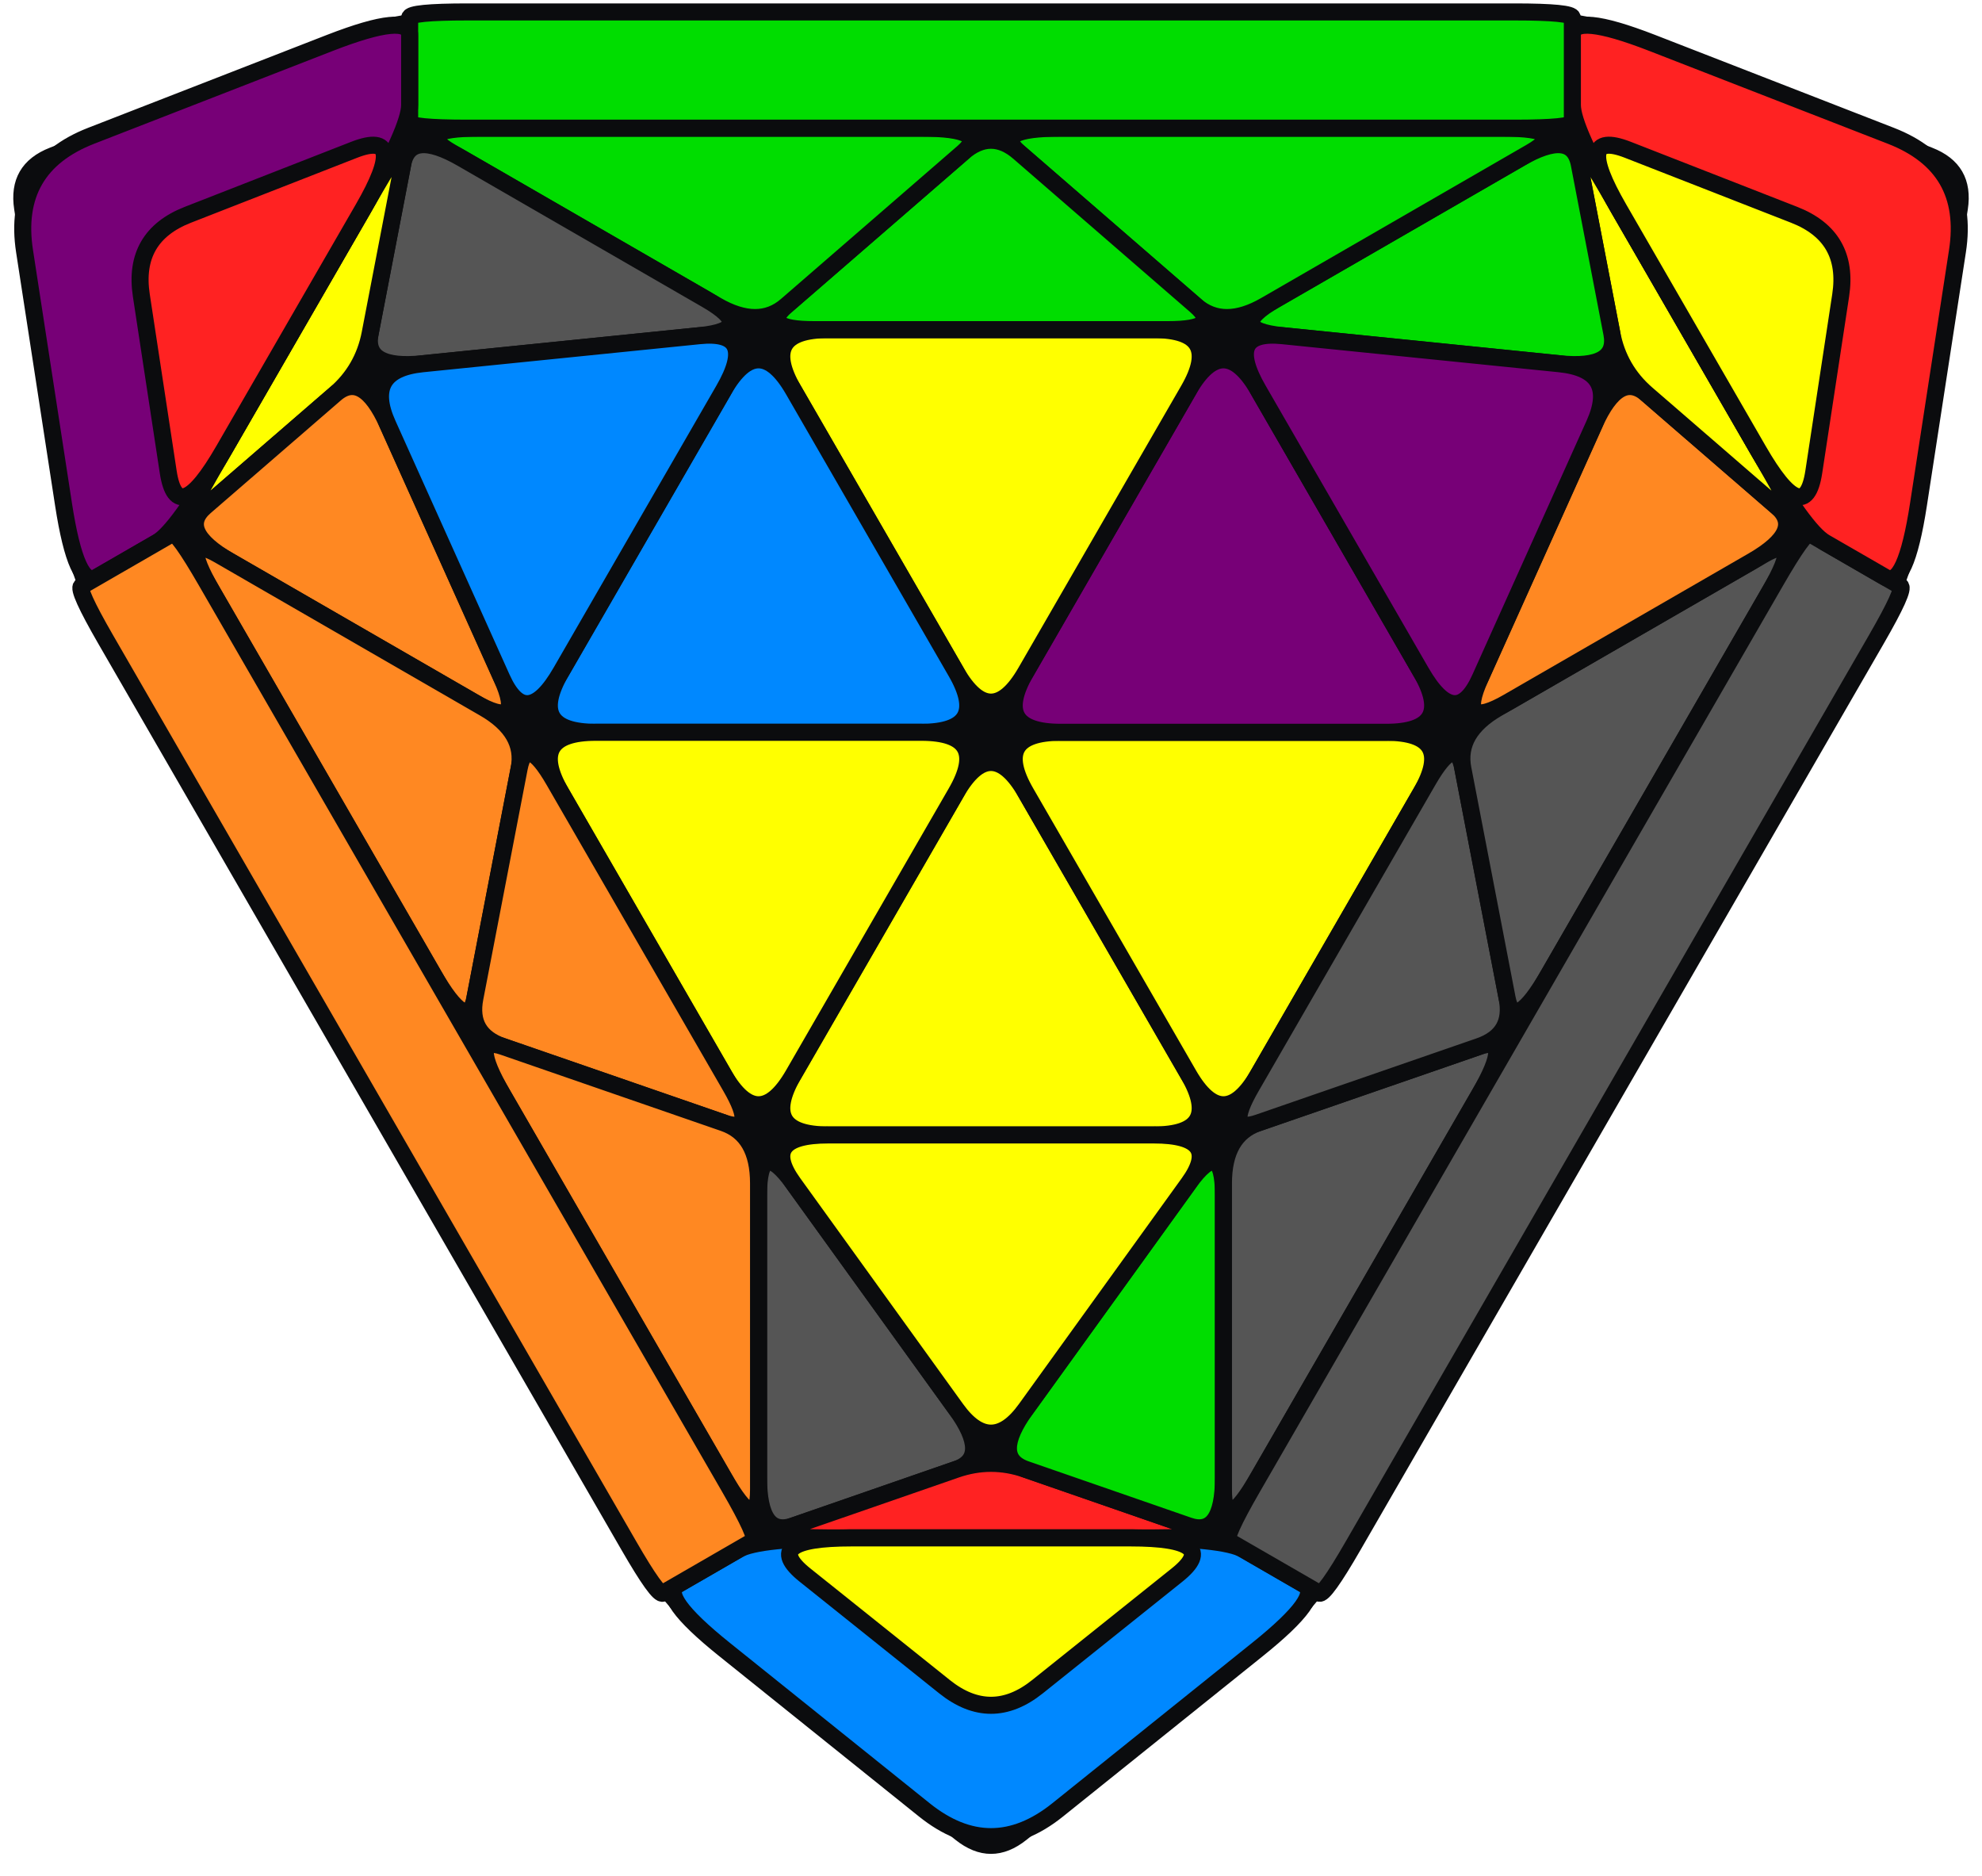
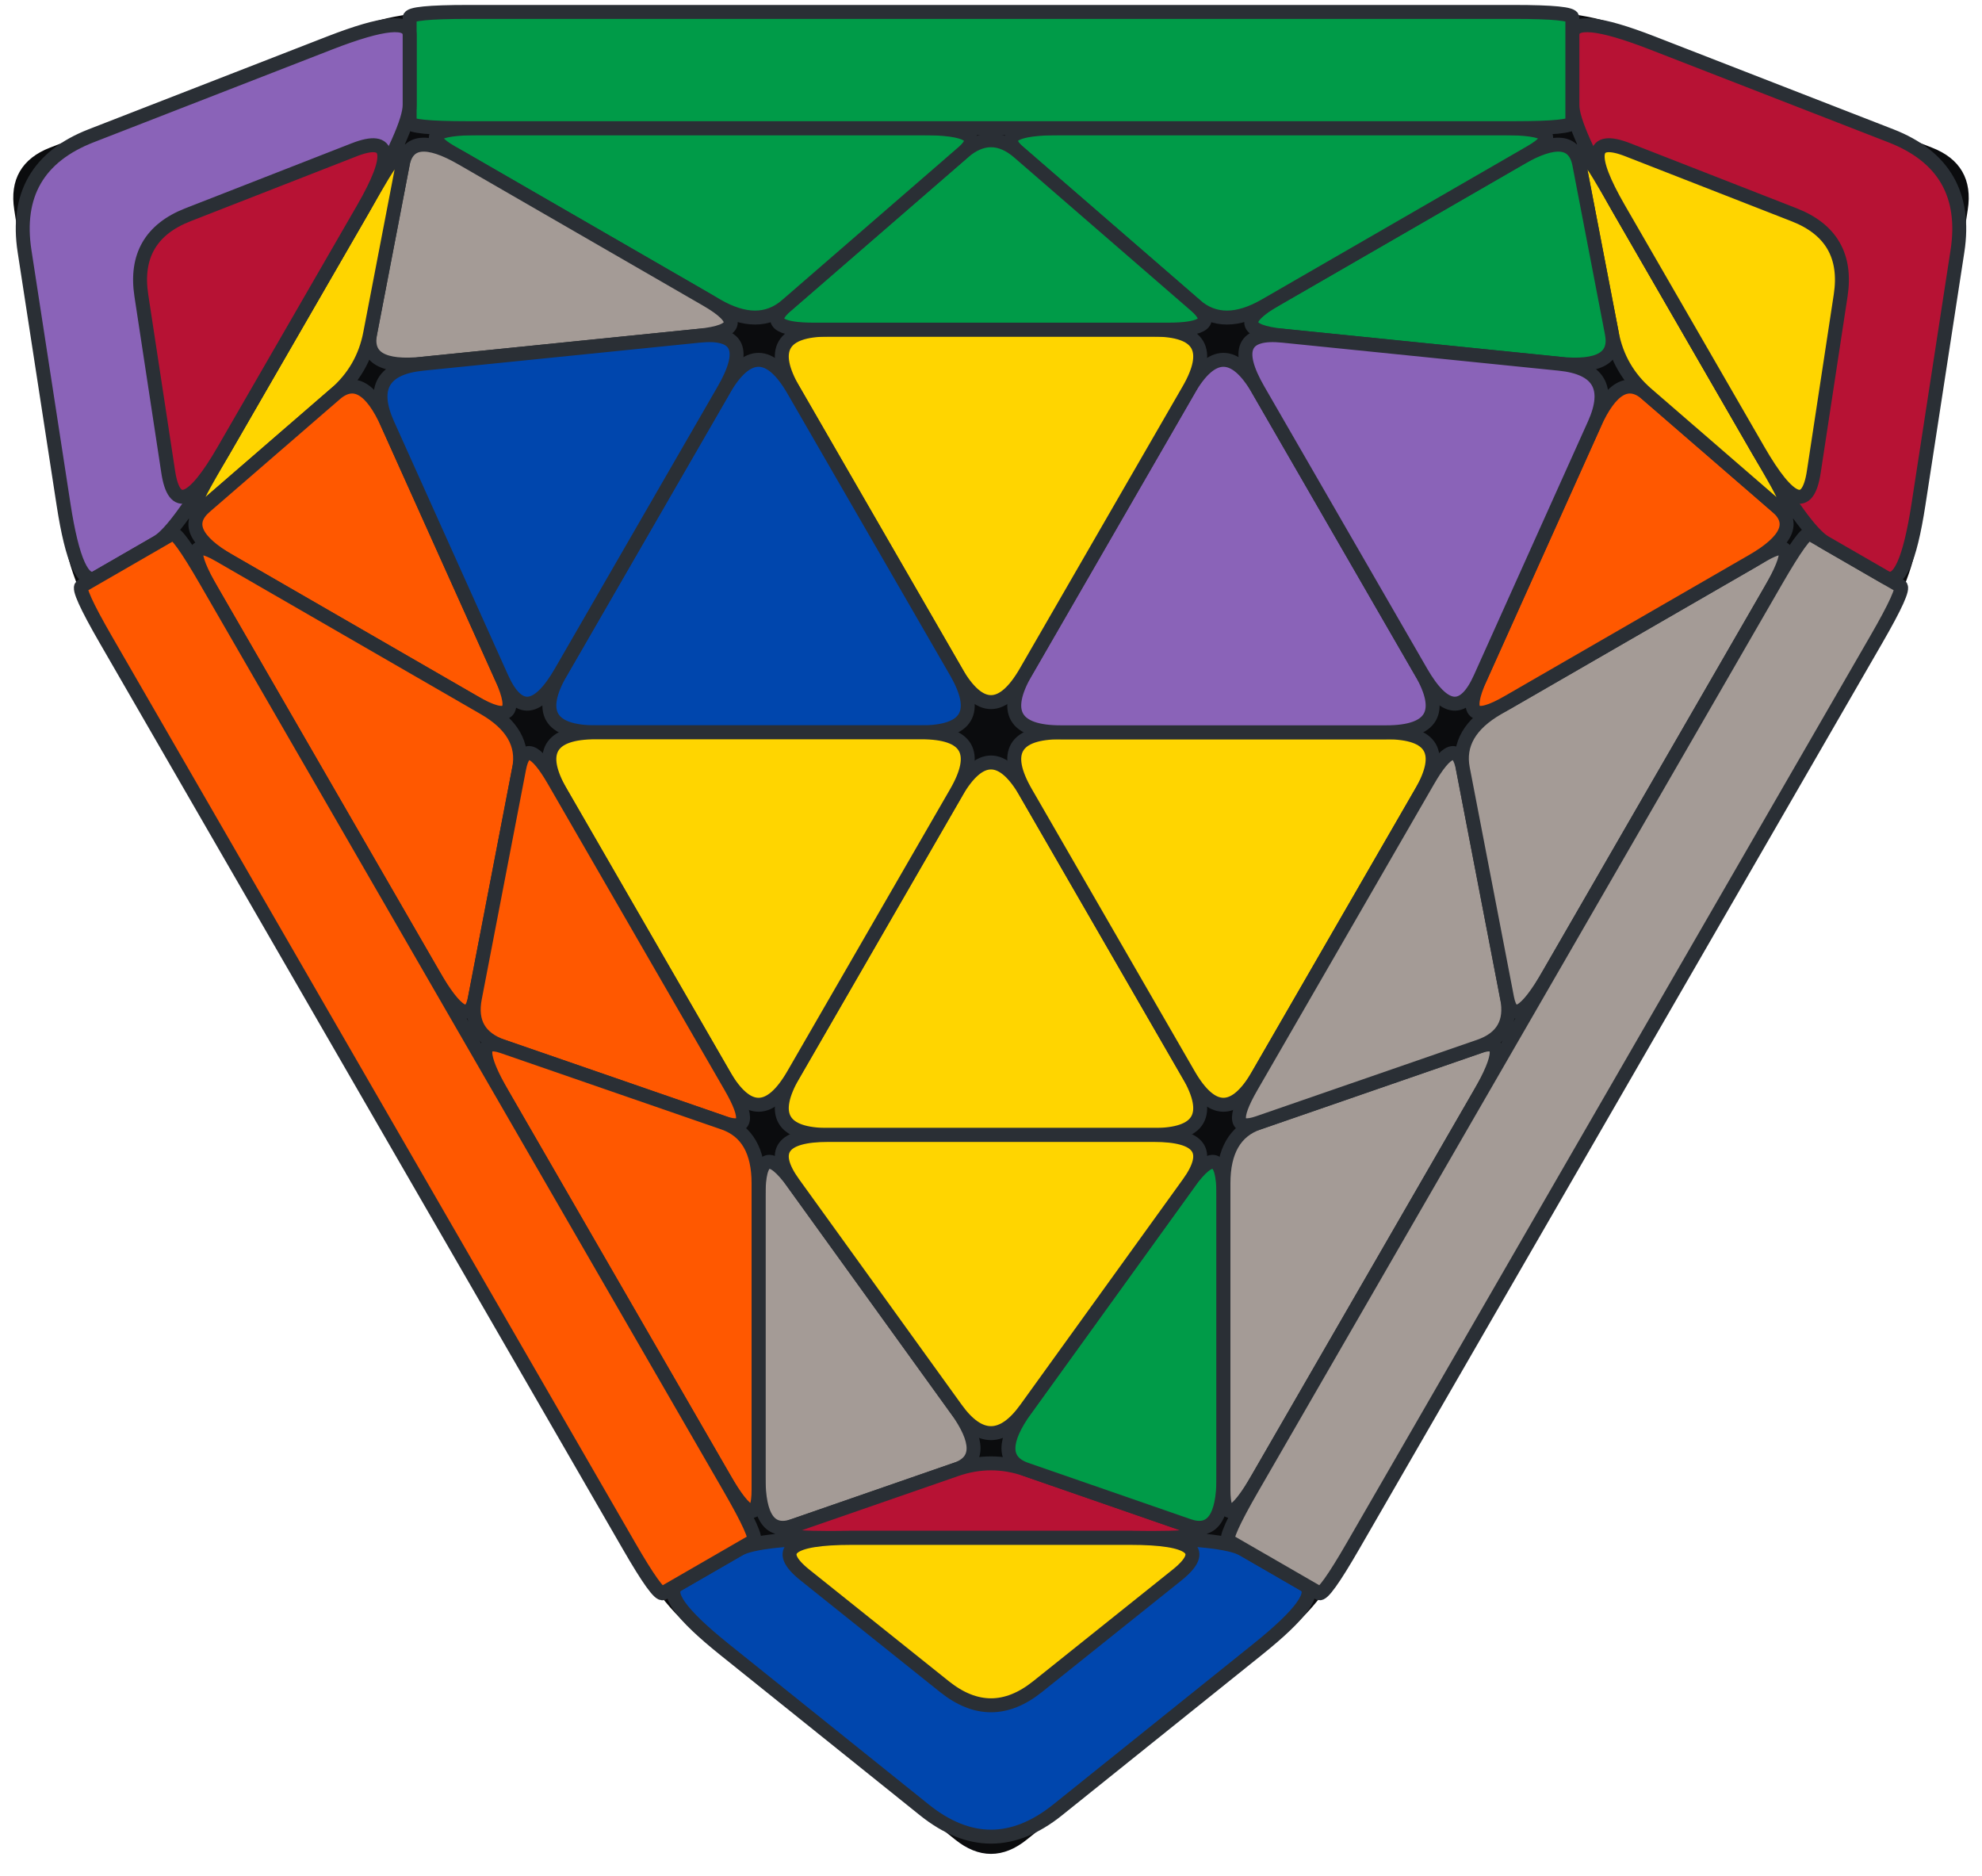
<svg xmlns="http://www.w3.org/2000/svg" viewBox="-12.79 -9.45 25.58 24.2" role="img" aria-label="TCP A2 Triangle combination and permutation, FTO 2-Look L3T case diagram">
+   <rect x="-10.95" y="24.08" width="27.2" height="NaN" fill="#f5f5f0" rx="2.5" />
  <path d="M-3.869 11.491L-0.430 14.251Q0.000 14.596,0.430 14.251L3.869 11.491 L0.430 14.251L3.869 11.491Q4.299 11.146,5.049 9.847L11.052 -0.550 L5.049 9.847L11.052 -0.550Q11.802 -1.850,11.886 -2.395L12.557 -6.753 L11.886 -2.395L12.557 -6.753Q12.641 -7.298,12.127 -7.498L8.017 -9.096 L12.127 -7.498L8.017 -9.096Q7.503 -9.296,6.003 -9.296L-6.003 -9.296 L6.003 -9.296L-6.003 -9.296Q-7.503 -9.296,-8.017 -9.096L-12.127 -7.498 L-8.017 -9.096L-12.127 -7.498Q-12.641 -7.298,-12.557 -6.753L-11.886 -2.395 L-12.557 -6.753L-11.886 -2.395Q-11.802 -1.850,-11.052 -0.550L-5.049 9.847 L-11.052 -0.550L-5.049 9.847Q-4.299 11.146,-3.869 11.491L-0.430 14.251Z" fill="#0b0c0e" stroke="#0b0c0e" stroke-width="0.1" stroke-linejoin="round" />
-   <path d="M-0.450 0.779L-2.550 4.417Q-3.000 5.196,-2.100 5.196L2.100 5.196 L-2.100 5.196L2.100 5.196Q3.000 5.196,2.550 4.417L0.450 0.779 L2.550 4.417L0.450 0.779Q0.000 0.000,-0.450 0.779L-2.550 4.417Z" fill="#ff0" stroke="#0b0c0e" stroke-width="0.22" stroke-linejoin="round" />
-   <path d="M-3.000 5.976L-3.000 9.616Q-3.000 10.396,-2.550 10.240L-0.450 9.512 L-2.550 10.240L-0.450 9.512Q0.000 9.356,-0.450 8.732L-2.550 5.820 L-0.450 8.732L-2.550 5.820Q-3.000 5.196,-3.000 5.976L-3.000 9.616Z" fill="#555" stroke="#0b0c0e" stroke-width="0.22" stroke-linejoin="round" />
-   <path d="M-2.100 10.396L2.100 10.396Q3.000 10.396,2.550 10.240L0.450 9.512 L2.550 10.240L0.450 9.512Q0.000 9.356,-0.450 9.512L-2.550 10.240 L-0.450 9.512L-2.550 10.240Q-3.000 10.396,-2.100 10.396L2.100 10.396Z" fill="#f22" stroke="#0b0c0e" stroke-width="0.22" stroke-linejoin="round" />
-   <path d="M3.000 9.616L3.000 5.976Q3.000 5.196,2.550 5.820L0.450 8.732 L2.550 5.820L0.450 8.732Q0.000 9.356,0.450 9.512L2.550 10.240 L0.450 9.512L2.550 10.240Q3.000 10.396,3.000 9.616L3.000 5.976Z" fill="#0d0" stroke="#0b0c0e" stroke-width="0.22" stroke-linejoin="round" />
-   <path d="M2.100 5.196L-2.100 5.196Q-3.000 5.196,-2.550 5.820L-0.450 8.732 L-2.550 5.820L-0.450 8.732Q0.000 9.356,0.450 8.732L2.550 5.820 L0.450 8.732L2.550 5.820Q3.000 5.196,2.100 5.196L-2.100 5.196Z" fill="#ff0" stroke="#0b0c0e" stroke-width="0.22" stroke-linejoin="round" />
-   <path d="M0.450 0.779L2.550 4.417Q3.000 5.196,3.450 4.417L5.550 0.779 L3.450 4.417L5.550 0.779Q6.000 0.000,5.100 0.000L0.900 0.000 L5.100 0.000L0.900 0.000Q0.000 0.000,0.450 0.779L2.550 4.417Z" fill="#ff0" stroke="#0b0c0e" stroke-width="0.22" stroke-linejoin="round" />
-   <path d="M3.000 5.820L3.000 9.772Q3.000 10.396,3.450 9.616L6.301 4.678 L3.450 9.616L6.301 4.678Q6.752 3.898,6.301 4.054L3.450 5.040 L6.301 4.054L3.450 5.040Q3.000 5.196,3.000 5.820L3.000 9.772Z" fill="#555" stroke="#0b0c0e" stroke-width="0.22" stroke-linejoin="round" />
-   <path d="M5.640 0.624L3.360 4.573Q3.000 5.196,3.450 5.040L6.301 4.054 L3.450 5.040L6.301 4.054Q6.752 3.898,6.661 3.430L6.090 0.468 L6.661 3.430L6.090 0.468Q6.000 0.000,5.640 0.624L3.360 4.573Z" fill="#555" stroke="#0b0c0e" stroke-width="0.22" stroke-linejoin="round" />
-   <path d="M6.090 0.468L6.661 3.430Q6.752 3.898,7.202 3.118L10.053 -1.820 L7.202 3.118L10.053 -1.820Q10.503 -2.600,9.963 -2.288L6.540 -0.312 L9.963 -2.288L6.540 -0.312Q6.000 0.000,6.090 0.468L6.661 3.430Z" fill="#555" stroke="#0b0c0e" stroke-width="0.22" stroke-linejoin="round" />
-   <path d="M-3.260 10.546L-4.039 10.996Q-4.299 11.146,-3.439 11.836L-0.860 13.906 L-3.439 11.836L-0.860 13.906Q0.000 14.596,0.860 13.906L3.439 11.836 L0.860 13.906L3.439 11.836Q4.299 11.146,4.039 10.996L3.260 10.546 L4.039 10.996L3.260 10.546Q3.000 10.396,1.800 10.396L-1.800 10.396 L1.800 10.396L-1.800 10.396Q-3.000 10.396,-3.260 10.546L-4.039 10.996Z" fill="#08f" stroke="#0b0c0e" stroke-width="0.22" stroke-linejoin="round" />
-   <path d="M-2.400 10.876L-0.600 12.316Q0.000 12.796,0.600 12.316L2.400 10.876 L0.600 12.316L2.400 10.876Q3.000 10.396,1.800 10.396L-1.800 10.396 L1.800 10.396L-1.800 10.396Q-3.000 10.396,-2.400 10.876L-0.600 12.316Z" fill="#ff0" stroke="#0b0c0e" stroke-width="0.22" stroke-linejoin="round" />
-   <path d="M3.065 10.434L4.234 11.109Q4.299 11.146,4.674 10.496L11.427 -1.200 L4.674 10.496L11.427 -1.200Q11.802 -1.850,11.737 -1.887L10.568 -2.562 L11.737 -1.887L10.568 -2.562Q10.503 -2.600,10.128 -1.950L3.375 9.746 L10.128 -1.950L3.375 9.746Q3.000 10.396,3.065 10.434L4.234 11.109Z" fill="#555" stroke="#0b0c0e" stroke-width="0.22" stroke-linejoin="round" />
-   <path d="M0.900 0.000L5.100 0.000Q6.000 0.000,5.550 -0.779L3.450 -4.417 L5.550 -0.779L3.450 -4.417Q3.000 -5.196,2.550 -4.417L0.450 -0.779 L2.550 -4.417L0.450 -0.779Q-0.000 -0.000,0.900 0.000L5.100 0.000Z" fill="#707" stroke="#0b0c0e" stroke-width="0.22" stroke-linejoin="round" />
-   <path d="M6.675 -0.390L9.828 -2.210Q10.503 -2.600,10.143 -2.912L8.463 -4.366 L10.143 -2.912L8.463 -4.366Q8.103 -4.678,7.787 -3.976L6.315 -0.702 L7.787 -3.976L6.315 -0.702Q6.000 0.000,6.675 -0.390L9.828 -2.210Z" fill="#f82" stroke="#0b0c0e" stroke-width="0.22" stroke-linejoin="round" />
-   <path d="M10.053 -3.379L7.953 -7.017Q7.503 -7.796,7.593 -7.328L8.013 -5.146 L7.593 -7.328L8.013 -5.146Q8.103 -4.678,8.463 -4.366L10.143 -2.912 L8.463 -4.366L10.143 -2.912Q10.503 -2.600,10.053 -3.379L7.953 -7.017Z" fill="#ff0" stroke="#0b0c0e" stroke-width="0.22" stroke-linejoin="round" />
-   <path d="M6.828 -7.406L3.675 -5.586Q3.000 -5.196,3.765 -5.118L7.337 -4.756 L3.765 -5.118L7.337 -4.756Q8.103 -4.678,8.013 -5.146L7.593 -7.328 L8.013 -5.146L7.593 -7.328Q7.503 -7.796,6.828 -7.406L3.675 -5.586Z" fill="#0d0" stroke="#0b0c0e" stroke-width="0.22" stroke-linejoin="round" />
-   <path d="M3.450 -4.417L5.550 -0.779Q6.000 0.000,6.315 -0.702L7.787 -3.976 L6.315 -0.702L7.787 -3.976Q8.103 -4.678,7.337 -4.756L3.765 -5.118 L7.337 -4.756L3.765 -5.118Q3.000 -5.196,3.450 -4.417L5.550 -0.779Z" fill="#707" stroke="#0b0c0e" stroke-width="0.22" stroke-linejoin="round" />
-   <path d="M0.450 -0.779L2.550 -4.417Q3.000 -5.196,2.100 -5.196L-2.100 -5.196 L2.100 -5.196L-2.100 -5.196Q-3.000 -5.196,-2.550 -4.417L-0.450 -0.779 L-2.550 -4.417L-0.450 -0.779Q-0.000 -0.000,0.450 -0.779L2.550 -4.417Z" fill="#ff0" stroke="#0b0c0e" stroke-width="0.22" stroke-linejoin="round" />
-   <path d="M3.540 -5.508L6.963 -7.484Q7.503 -7.796,6.603 -7.796L0.900 -7.796 L6.603 -7.796L0.900 -7.796Q0.000 -7.796,0.360 -7.484L2.640 -5.508 L0.360 -7.484L2.640 -5.508Q3.000 -5.196,3.540 -5.508L6.963 -7.484Z" fill="#0d0" stroke="#0b0c0e" stroke-width="0.22" stroke-linejoin="round" />
-   <path d="M-2.280 -5.196L2.280 -5.196Q3.000 -5.196,2.640 -5.508L0.360 -7.484 L2.640 -5.508L0.360 -7.484Q0.000 -7.796,-0.360 -7.484L-2.640 -5.508 L-0.360 -7.484L-2.640 -5.508Q-3.000 -5.196,-2.280 -5.196L2.280 -5.196Z" fill="#0d0" stroke="#0b0c0e" stroke-width="0.22" stroke-linejoin="round" />
-   <path d="M-2.640 -5.508L-0.360 -7.484Q0.000 -7.796,-0.900 -7.796L-6.603 -7.796 L-0.900 -7.796L-6.603 -7.796Q-7.503 -7.796,-6.963 -7.484L-3.540 -5.508 L-6.963 -7.484L-3.540 -5.508Q-3.000 -5.196,-2.640 -5.508L-0.360 -7.484Z" fill="#0d0" stroke="#0b0c0e" stroke-width="0.22" stroke-linejoin="round" />
-   <path d="M10.763 -2.450L11.543 -2.000Q11.802 -1.850,11.970 -2.940L12.473 -6.208 L11.970 -2.940L12.473 -6.208Q12.641 -7.298,11.613 -7.698L8.531 -8.897 L11.613 -7.698L8.531 -8.897Q7.503 -9.296,7.503 -8.996L7.503 -8.096 L7.503 -8.996L7.503 -8.096Q7.503 -7.796,8.103 -6.757L9.903 -3.639 L8.103 -6.757L9.903 -3.639Q10.503 -2.600,10.763 -2.450L11.543 -2.000Z" fill="#f22" stroke="#0b0c0e" stroke-width="0.22" stroke-linejoin="round" />
-   <path d="M10.619 -3.360L10.966 -5.638Q11.082 -6.398,10.366 -6.678L8.219 -7.517 L10.366 -6.678L8.219 -7.517Q7.503 -7.796,8.103 -6.757L9.903 -3.639 L8.103 -6.757L9.903 -3.639Q10.503 -2.600,10.619 -3.360L10.966 -5.638Z" fill="#ff0" stroke="#0b0c0e" stroke-width="0.22" stroke-linejoin="round" />
-   <path d="M7.503 -7.871L7.503 -9.221Q7.503 -9.296,6.753 -9.296L-6.753 -9.296 L6.753 -9.296L-6.753 -9.296Q-7.503 -9.296,-7.503 -9.221L-7.503 -7.871 L-7.503 -9.221L-7.503 -7.871Q-7.503 -7.796,-6.753 -7.796L6.753 -7.796 L-6.753 -7.796L6.753 -7.796Q7.503 -7.796,7.503 -7.871L7.503 -9.221Z" fill="#0d0" stroke="#0b0c0e" stroke-width="0.22" stroke-linejoin="round" />
-   <path d="M-0.450 -0.779L-2.550 -4.417Q-3.000 -5.196,-3.450 -4.417L-5.550 -0.779 L-3.450 -4.417L-5.550 -0.779Q-6.000 0.000,-5.100 0.000L-0.900 0.000 L-5.100 0.000L-0.900 0.000Q0.000 0.000,-0.450 -0.779L-2.550 -4.417Z" fill="#08f" stroke="#0b0c0e" stroke-width="0.22" stroke-linejoin="round" />
-   <path d="M-3.675 -5.586L-6.828 -7.406Q-7.503 -7.796,-7.593 -7.328L-8.013 -5.146 L-7.593 -7.328L-8.013 -5.146Q-8.103 -4.678,-7.337 -4.756L-3.765 -5.118 L-7.337 -4.756L-3.765 -5.118Q-3.000 -5.196,-3.675 -5.586L-6.828 -7.406Z" fill="#555" stroke="#0b0c0e" stroke-width="0.22" stroke-linejoin="round" />
-   <path d="M-7.953 -7.017L-10.053 -3.379Q-10.503 -2.600,-10.143 -2.912L-8.463 -4.366 L-10.143 -2.912L-8.463 -4.366Q-8.103 -4.678,-8.013 -5.146L-7.593 -7.328 L-8.013 -5.146L-7.593 -7.328Q-7.503 -7.796,-7.953 -7.017L-10.053 -3.379Z" fill="#ff0" stroke="#0b0c0e" stroke-width="0.22" stroke-linejoin="round" />
-   <path d="M-9.828 -2.210L-6.675 -0.390Q-6.000 0.000,-6.315 -0.702L-7.787 -3.976 L-6.315 -0.702L-7.787 -3.976Q-8.103 -4.678,-8.463 -4.366L-10.143 -2.912 L-8.463 -4.366L-10.143 -2.912Q-10.503 -2.600,-9.828 -2.210L-6.675 -0.390Z" fill="#f82" stroke="#0b0c0e" stroke-width="0.22" stroke-linejoin="round" />
-   <path d="M-5.550 -0.779L-3.450 -4.417Q-3.000 -5.196,-3.765 -5.118L-7.337 -4.756 L-3.765 -5.118L-7.337 -4.756Q-8.103 -4.678,-7.787 -3.976L-6.315 -0.702 L-7.787 -3.976L-6.315 -0.702Q-6.000 0.000,-5.550 -0.779L-3.450 -4.417Z" fill="#08f" stroke="#0b0c0e" stroke-width="0.22" stroke-linejoin="round" />
-   <path d="M-0.900 0.000L-5.100 0.000Q-6.000 0.000,-5.550 0.779L-3.450 4.417 L-5.550 0.779L-3.450 4.417Q-3.000 5.196,-2.550 4.417L-0.450 0.779 L-2.550 4.417L-0.450 0.779Q0.000 0.000,-0.900 0.000L-5.100 0.000Z" fill="#ff0" stroke="#0b0c0e" stroke-width="0.22" stroke-linejoin="round" />
-   <path d="M-6.540 -0.312L-9.963 -2.288Q-10.503 -2.600,-10.053 -1.820L-7.202 3.118 L-10.053 -1.820L-7.202 3.118Q-6.752 3.898,-6.661 3.430L-6.090 0.468 L-6.661 3.430L-6.090 0.468Q-6.000 0.000,-6.540 -0.312L-9.963 -2.288Z" fill="#f82" stroke="#0b0c0e" stroke-width="0.22" stroke-linejoin="round" />
-   <path d="M-3.360 4.573L-5.640 0.624Q-6.000 0.000,-6.090 0.468L-6.661 3.430 L-6.090 0.468L-6.661 3.430Q-6.752 3.898,-6.301 4.054L-3.450 5.040 L-6.301 4.054L-3.450 5.040Q-3.000 5.196,-3.360 4.573L-5.640 0.624Z" fill="#f82" stroke="#0b0c0e" stroke-width="0.22" stroke-linejoin="round" />
-   <path d="M-3.450 5.040L-6.301 4.054Q-6.752 3.898,-6.301 4.678L-3.450 9.616 L-6.301 4.678L-3.450 9.616Q-3.000 10.396,-3.000 9.772L-3.000 5.820 L-3.000 9.772L-3.000 5.820Q-3.000 5.196,-3.450 5.040L-6.301 4.054Z" fill="#f82" stroke="#0b0c0e" stroke-width="0.22" stroke-linejoin="round" />
-   <path d="M-7.503 -8.096L-7.503 -8.996Q-7.503 -9.296,-8.531 -8.897L-11.613 -7.698 L-8.531 -8.897L-11.613 -7.698Q-12.641 -7.298,-12.473 -6.208L-11.970 -2.940 L-12.473 -6.208L-11.970 -2.940Q-11.802 -1.850,-11.543 -2.000L-10.763 -2.450 L-11.543 -2.000L-10.763 -2.450Q-10.503 -2.600,-9.903 -3.639L-8.103 -6.757 L-9.903 -3.639L-8.103 -6.757Q-7.503 -7.796,-7.503 -8.096L-7.503 -8.996Z" fill="#707" stroke="#0b0c0e" stroke-width="0.22" stroke-linejoin="round" />
-   <path d="M-8.219 -7.517L-10.366 -6.678Q-11.082 -6.398,-10.966 -5.638L-10.619 -3.360 L-10.966 -5.638L-10.619 -3.360Q-10.503 -2.600,-9.903 -3.639L-8.103 -6.757 L-9.903 -3.639L-8.103 -6.757Q-7.503 -7.796,-8.219 -7.517L-10.366 -6.678Z" fill="#f22" stroke="#0b0c0e" stroke-width="0.22" stroke-linejoin="round" />
-   <path d="M-10.568 -2.562L-11.737 -1.887Q-11.802 -1.850,-11.427 -1.200L-4.674 10.496 L-11.427 -1.200L-4.674 10.496Q-4.299 11.146,-4.234 11.109L-3.065 10.434 L-4.234 11.109L-3.065 10.434Q-3.000 10.396,-3.375 9.746L-10.128 -1.950 L-3.375 9.746L-10.128 -1.950Q-10.503 -2.600,-10.568 -2.562L-11.737 -1.887Z" fill="#f82" stroke="#0b0c0e" stroke-width="0.22" stroke-linejoin="round" />
+   <path d="M-0.450 0.779L-2.550 4.417Q-3.000 5.196,-2.100 5.196L2.100 5.196 L-2.100 5.196L2.100 5.196Q3.000 5.196,2.550 4.417L0.450 0.779 L2.550 4.417L0.450 0.779Q0.000 0.000,-0.450 0.779L-2.550 4.417Z" fill="#ffd500" stroke="#2a2f35" stroke-width="0.18" stroke-linejoin="round" />
+   <path d="M-3.000 5.976L-3.000 9.616Q-3.000 10.396,-2.550 10.240L-0.450 9.512 L-2.550 10.240L-0.450 9.512Q0.000 9.356,-0.450 8.732L-2.550 5.820 L-0.450 8.732L-2.550 5.820Q-3.000 5.196,-3.000 5.976L-3.000 9.616Z" fill="#a49b96" stroke="#2a2f35" stroke-width="0.18" stroke-linejoin="round" />
+   <path d="M-2.100 10.396L2.100 10.396Q3.000 10.396,2.550 10.240L0.450 9.512 L2.550 10.240L0.450 9.512Q0.000 9.356,-0.450 9.512L-2.550 10.240 L-0.450 9.512L-2.550 10.240Q-3.000 10.396,-2.100 10.396L2.100 10.396Z" fill="#b71234" stroke="#2a2f35" stroke-width="0.18" stroke-linejoin="round" />
+   <path d="M3.000 9.616L3.000 5.976Q3.000 5.196,2.550 5.820L0.450 8.732 L2.550 5.820L0.450 8.732Q0.000 9.356,0.450 9.512L2.550 10.240 L0.450 9.512L2.550 10.240Q3.000 10.396,3.000 9.616L3.000 5.976Z" fill="#009b48" stroke="#2a2f35" stroke-width="0.18" stroke-linejoin="round" />
+   <path d="M2.100 5.196L-2.100 5.196Q-3.000 5.196,-2.550 5.820L-0.450 8.732 L-2.550 5.820L-0.450 8.732Q0.000 9.356,0.450 8.732L2.550 5.820 L0.450 8.732L2.550 5.820Q3.000 5.196,2.100 5.196L-2.100 5.196Z" fill="#ffd500" stroke="#2a2f35" stroke-width="0.18" stroke-linejoin="round" />
+   <path d="M0.450 0.779L2.550 4.417Q3.000 5.196,3.450 4.417L5.550 0.779 L3.450 4.417L5.550 0.779Q6.000 0.000,5.100 0.000L0.900 0.000 L5.100 0.000L0.900 0.000Q0.000 0.000,0.450 0.779L2.550 4.417Z" fill="#ffd500" stroke="#2a2f35" stroke-width="0.18" stroke-linejoin="round" />
+   <path d="M3.000 5.820L3.000 9.772Q3.000 10.396,3.450 9.616L6.301 4.678 L3.450 9.616L6.301 4.678Q6.752 3.898,6.301 4.054L3.450 5.040 L6.301 4.054L3.450 5.040Q3.000 5.196,3.000 5.820L3.000 9.772Z" fill="#a49b96" stroke="#2a2f35" stroke-width="0.18" stroke-linejoin="round" />
+   <path d="M5.640 0.624L3.360 4.573Q3.000 5.196,3.450 5.040L6.301 4.054 L3.450 5.040L6.301 4.054Q6.752 3.898,6.661 3.430L6.090 0.468 L6.661 3.430L6.090 0.468Q6.000 0.000,5.640 0.624L3.360 4.573Z" fill="#a49b96" stroke="#2a2f35" stroke-width="0.18" stroke-linejoin="round" />
+   <path d="M6.090 0.468L6.661 3.430Q6.752 3.898,7.202 3.118L10.053 -1.820 L7.202 3.118L10.053 -1.820Q10.503 -2.600,9.963 -2.288L6.540 -0.312 L9.963 -2.288L6.540 -0.312Q6.000 0.000,6.090 0.468L6.661 3.430Z" fill="#a49b96" stroke="#2a2f35" stroke-width="0.18" stroke-linejoin="round" />
+   <path d="M-3.260 10.546L-4.039 10.996Q-4.299 11.146,-3.439 11.836L-0.860 13.906 L-3.439 11.836L-0.860 13.906Q0.000 14.596,0.860 13.906L3.439 11.836 L0.860 13.906L3.439 11.836Q4.299 11.146,4.039 10.996L3.260 10.546 L4.039 10.996L3.260 10.546Q3.000 10.396,1.800 10.396L-1.800 10.396 L1.800 10.396L-1.800 10.396Q-3.000 10.396,-3.260 10.546L-4.039 10.996Z" fill="#0046ad" stroke="#2a2f35" stroke-width="0.18" stroke-linejoin="round" />
+   <path d="M-2.400 10.876L-0.600 12.316Q0.000 12.796,0.600 12.316L2.400 10.876 L0.600 12.316L2.400 10.876Q3.000 10.396,1.800 10.396L-1.800 10.396 L1.800 10.396L-1.800 10.396Q-3.000 10.396,-2.400 10.876L-0.600 12.316Z" fill="#ffd500" stroke="#2a2f35" stroke-width="0.18" stroke-linejoin="round" />
+   <path d="M3.065 10.434L4.234 11.109Q4.299 11.146,4.674 10.496L11.427 -1.200 L4.674 10.496L11.427 -1.200Q11.802 -1.850,11.737 -1.887L10.568 -2.562 L11.737 -1.887L10.568 -2.562Q10.503 -2.600,10.128 -1.950L3.375 9.746 L10.128 -1.950L3.375 9.746Q3.000 10.396,3.065 10.434L4.234 11.109Z" fill="#a49b96" stroke="#2a2f35" stroke-width="0.18" stroke-linejoin="round" />
+   <path d="M0.900 0.000L5.100 0.000Q6.000 0.000,5.550 -0.779L3.450 -4.417 L5.550 -0.779L3.450 -4.417Q3.000 -5.196,2.550 -4.417L0.450 -0.779 L2.550 -4.417L0.450 -0.779Q-0.000 -0.000,0.900 0.000L5.100 0.000Z" fill="#8a63b8" stroke="#2a2f35" stroke-width="0.18" stroke-linejoin="round" />
+   <path d="M6.675 -0.390L9.828 -2.210Q10.503 -2.600,10.143 -2.912L8.463 -4.366 L10.143 -2.912L8.463 -4.366Q8.103 -4.678,7.787 -3.976L6.315 -0.702 L7.787 -3.976L6.315 -0.702Q6.000 0.000,6.675 -0.390L9.828 -2.210Z" fill="#ff5800" stroke="#2a2f35" stroke-width="0.18" stroke-linejoin="round" />
+   <path d="M10.053 -3.379L7.953 -7.017Q7.503 -7.796,7.593 -7.328L8.013 -5.146 L7.593 -7.328L8.013 -5.146Q8.103 -4.678,8.463 -4.366L10.143 -2.912 L8.463 -4.366L10.143 -2.912Q10.503 -2.600,10.053 -3.379L7.953 -7.017Z" fill="#ffd500" stroke="#2a2f35" stroke-width="0.18" stroke-linejoin="round" />
+   <path d="M6.828 -7.406L3.675 -5.586Q3.000 -5.196,3.765 -5.118L7.337 -4.756 L3.765 -5.118L7.337 -4.756Q8.103 -4.678,8.013 -5.146L7.593 -7.328 L8.013 -5.146L7.593 -7.328Q7.503 -7.796,6.828 -7.406L3.675 -5.586Z" fill="#009b48" stroke="#2a2f35" stroke-width="0.18" stroke-linejoin="round" />
+   <path d="M3.450 -4.417L5.550 -0.779Q6.000 0.000,6.315 -0.702L7.787 -3.976 L6.315 -0.702L7.787 -3.976Q8.103 -4.678,7.337 -4.756L3.765 -5.118 L7.337 -4.756L3.765 -5.118Q3.000 -5.196,3.450 -4.417L5.550 -0.779Z" fill="#8a63b8" stroke="#2a2f35" stroke-width="0.18" stroke-linejoin="round" />
+   <path d="M0.450 -0.779L2.550 -4.417Q3.000 -5.196,2.100 -5.196L-2.100 -5.196 L2.100 -5.196L-2.100 -5.196Q-3.000 -5.196,-2.550 -4.417L-0.450 -0.779 L-2.550 -4.417L-0.450 -0.779Q-0.000 -0.000,0.450 -0.779L2.550 -4.417Z" fill="#ffd500" stroke="#2a2f35" stroke-width="0.18" stroke-linejoin="round" />
+   <path d="M3.540 -5.508L6.963 -7.484Q7.503 -7.796,6.603 -7.796L0.900 -7.796 L6.603 -7.796L0.900 -7.796Q0.000 -7.796,0.360 -7.484L2.640 -5.508 L0.360 -7.484L2.640 -5.508Q3.000 -5.196,3.540 -5.508L6.963 -7.484Z" fill="#009b48" stroke="#2a2f35" stroke-width="0.18" stroke-linejoin="round" />
+   <path d="M-2.280 -5.196L2.280 -5.196Q3.000 -5.196,2.640 -5.508L0.360 -7.484 L2.640 -5.508L0.360 -7.484Q0.000 -7.796,-0.360 -7.484L-2.640 -5.508 L-0.360 -7.484L-2.640 -5.508Q-3.000 -5.196,-2.280 -5.196L2.280 -5.196Z" fill="#009b48" stroke="#2a2f35" stroke-width="0.18" stroke-linejoin="round" />
+   <path d="M-2.640 -5.508L-0.360 -7.484Q0.000 -7.796,-0.900 -7.796L-6.603 -7.796 L-0.900 -7.796L-6.603 -7.796Q-7.503 -7.796,-6.963 -7.484L-3.540 -5.508 L-6.963 -7.484L-3.540 -5.508Q-3.000 -5.196,-2.640 -5.508L-0.360 -7.484Z" fill="#009b48" stroke="#2a2f35" stroke-width="0.18" stroke-linejoin="round" />
+   <path d="M10.763 -2.450L11.543 -2.000Q11.802 -1.850,11.970 -2.940L12.473 -6.208 L11.970 -2.940L12.473 -6.208Q12.641 -7.298,11.613 -7.698L8.531 -8.897 L11.613 -7.698L8.531 -8.897Q7.503 -9.296,7.503 -8.996L7.503 -8.096 L7.503 -8.996L7.503 -8.096Q7.503 -7.796,8.103 -6.757L9.903 -3.639 L8.103 -6.757L9.903 -3.639Q10.503 -2.600,10.763 -2.450L11.543 -2.000Z" fill="#b71234" stroke="#2a2f35" stroke-width="0.18" stroke-linejoin="round" />
+   <path d="M10.619 -3.360L10.966 -5.638Q11.082 -6.398,10.366 -6.678L8.219 -7.517 L10.366 -6.678L8.219 -7.517Q7.503 -7.796,8.103 -6.757L9.903 -3.639 L8.103 -6.757L9.903 -3.639Q10.503 -2.600,10.619 -3.360L10.966 -5.638Z" fill="#ffd500" stroke="#2a2f35" stroke-width="0.18" stroke-linejoin="round" />
+   <path d="M7.503 -7.871L7.503 -9.221Q7.503 -9.296,6.753 -9.296L-6.753 -9.296 L6.753 -9.296L-6.753 -9.296Q-7.503 -9.296,-7.503 -9.221L-7.503 -7.871 L-7.503 -9.221L-7.503 -7.871Q-7.503 -7.796,-6.753 -7.796L6.753 -7.796 L-6.753 -7.796L6.753 -7.796Q7.503 -7.796,7.503 -7.871L7.503 -9.221Z" fill="#009b48" stroke="#2a2f35" stroke-width="0.18" stroke-linejoin="round" />
+   <path d="M-0.450 -0.779L-2.550 -4.417Q-3.000 -5.196,-3.450 -4.417L-5.550 -0.779 L-3.450 -4.417L-5.550 -0.779Q-6.000 0.000,-5.100 0.000L-0.900 0.000 L-5.100 0.000L-0.900 0.000Q0.000 0.000,-0.450 -0.779L-2.550 -4.417Z" fill="#0046ad" stroke="#2a2f35" stroke-width="0.18" stroke-linejoin="round" />
+   <path d="M-3.675 -5.586L-6.828 -7.406Q-7.503 -7.796,-7.593 -7.328L-8.013 -5.146 L-7.593 -7.328L-8.013 -5.146Q-8.103 -4.678,-7.337 -4.756L-3.765 -5.118 L-7.337 -4.756L-3.765 -5.118Q-3.000 -5.196,-3.675 -5.586L-6.828 -7.406Z" fill="#a49b96" stroke="#2a2f35" stroke-width="0.18" stroke-linejoin="round" />
+   <path d="M-7.953 -7.017L-10.053 -3.379Q-10.503 -2.600,-10.143 -2.912L-8.463 -4.366 L-10.143 -2.912L-8.463 -4.366Q-8.103 -4.678,-8.013 -5.146L-7.593 -7.328 L-8.013 -5.146L-7.593 -7.328Q-7.503 -7.796,-7.953 -7.017L-10.053 -3.379Z" fill="#ffd500" stroke="#2a2f35" stroke-width="0.18" stroke-linejoin="round" />
+   <path d="M-9.828 -2.210L-6.675 -0.390Q-6.000 0.000,-6.315 -0.702L-7.787 -3.976 L-6.315 -0.702L-7.787 -3.976Q-8.103 -4.678,-8.463 -4.366L-10.143 -2.912 L-8.463 -4.366L-10.143 -2.912Q-10.503 -2.600,-9.828 -2.210L-6.675 -0.390Z" fill="#ff5800" stroke="#2a2f35" stroke-width="0.18" stroke-linejoin="round" />
+   <path d="M-5.550 -0.779L-3.450 -4.417Q-3.000 -5.196,-3.765 -5.118L-7.337 -4.756 L-3.765 -5.118L-7.337 -4.756Q-8.103 -4.678,-7.787 -3.976L-6.315 -0.702 L-7.787 -3.976L-6.315 -0.702Q-6.000 0.000,-5.550 -0.779L-3.450 -4.417Z" fill="#0046ad" stroke="#2a2f35" stroke-width="0.18" stroke-linejoin="round" />
+   <path d="M-0.900 0.000L-5.100 0.000Q-6.000 0.000,-5.550 0.779L-3.450 4.417 L-5.550 0.779L-3.450 4.417Q-3.000 5.196,-2.550 4.417L-0.450 0.779 L-2.550 4.417L-0.450 0.779Q0.000 0.000,-0.900 0.000L-5.100 0.000Z" fill="#ffd500" stroke="#2a2f35" stroke-width="0.18" stroke-linejoin="round" />
+   <path d="M-6.540 -0.312L-9.963 -2.288Q-10.503 -2.600,-10.053 -1.820L-7.202 3.118 L-10.053 -1.820L-7.202 3.118Q-6.752 3.898,-6.661 3.430L-6.090 0.468 L-6.661 3.430L-6.090 0.468Q-6.000 0.000,-6.540 -0.312L-9.963 -2.288Z" fill="#ff5800" stroke="#2a2f35" stroke-width="0.18" stroke-linejoin="round" />
+   <path d="M-3.360 4.573L-5.640 0.624Q-6.000 0.000,-6.090 0.468L-6.661 3.430 L-6.090 0.468L-6.661 3.430Q-6.752 3.898,-6.301 4.054L-3.450 5.040 L-6.301 4.054L-3.450 5.040Q-3.000 5.196,-3.360 4.573L-5.640 0.624Z" fill="#ff5800" stroke="#2a2f35" stroke-width="0.18" stroke-linejoin="round" />
+   <path d="M-3.450 5.040L-6.301 4.054Q-6.752 3.898,-6.301 4.678L-3.450 9.616 L-6.301 4.678L-3.450 9.616Q-3.000 10.396,-3.000 9.772L-3.000 5.820 L-3.000 9.772L-3.000 5.820Q-3.000 5.196,-3.450 5.040L-6.301 4.054Z" fill="#ff5800" stroke="#2a2f35" stroke-width="0.18" stroke-linejoin="round" />
+   <path d="M-7.503 -8.096L-7.503 -8.996Q-7.503 -9.296,-8.531 -8.897L-11.613 -7.698 L-8.531 -8.897L-11.613 -7.698Q-12.641 -7.298,-12.473 -6.208L-11.970 -2.940 L-12.473 -6.208L-11.970 -2.940Q-11.802 -1.850,-11.543 -2.000L-10.763 -2.450 L-11.543 -2.000L-10.763 -2.450Q-10.503 -2.600,-9.903 -3.639L-8.103 -6.757 L-9.903 -3.639L-8.103 -6.757Q-7.503 -7.796,-7.503 -8.096L-7.503 -8.996Z" fill="#8a63b8" stroke="#2a2f35" stroke-width="0.18" stroke-linejoin="round" />
+   <path d="M-8.219 -7.517L-10.366 -6.678Q-11.082 -6.398,-10.966 -5.638L-10.619 -3.360 L-10.966 -5.638L-10.619 -3.360Q-10.503 -2.600,-9.903 -3.639L-8.103 -6.757 L-9.903 -3.639L-8.103 -6.757Q-7.503 -7.796,-8.219 -7.517L-10.366 -6.678Z" fill="#b71234" stroke="#2a2f35" stroke-width="0.18" stroke-linejoin="round" />
+   <path d="M-10.568 -2.562L-11.737 -1.887Q-11.802 -1.850,-11.427 -1.200L-4.674 10.496 L-11.427 -1.200L-4.674 10.496Q-4.299 11.146,-4.234 11.109L-3.065 10.434 L-4.234 11.109L-3.065 10.434Q-3.000 10.396,-3.375 9.746L-10.128 -1.950 L-3.375 9.746L-10.128 -1.950Q-10.503 -2.600,-10.568 -2.562L-11.737 -1.887Z" fill="#ff5800" stroke="#2a2f35" stroke-width="0.18" stroke-linejoin="round" />
</svg>
